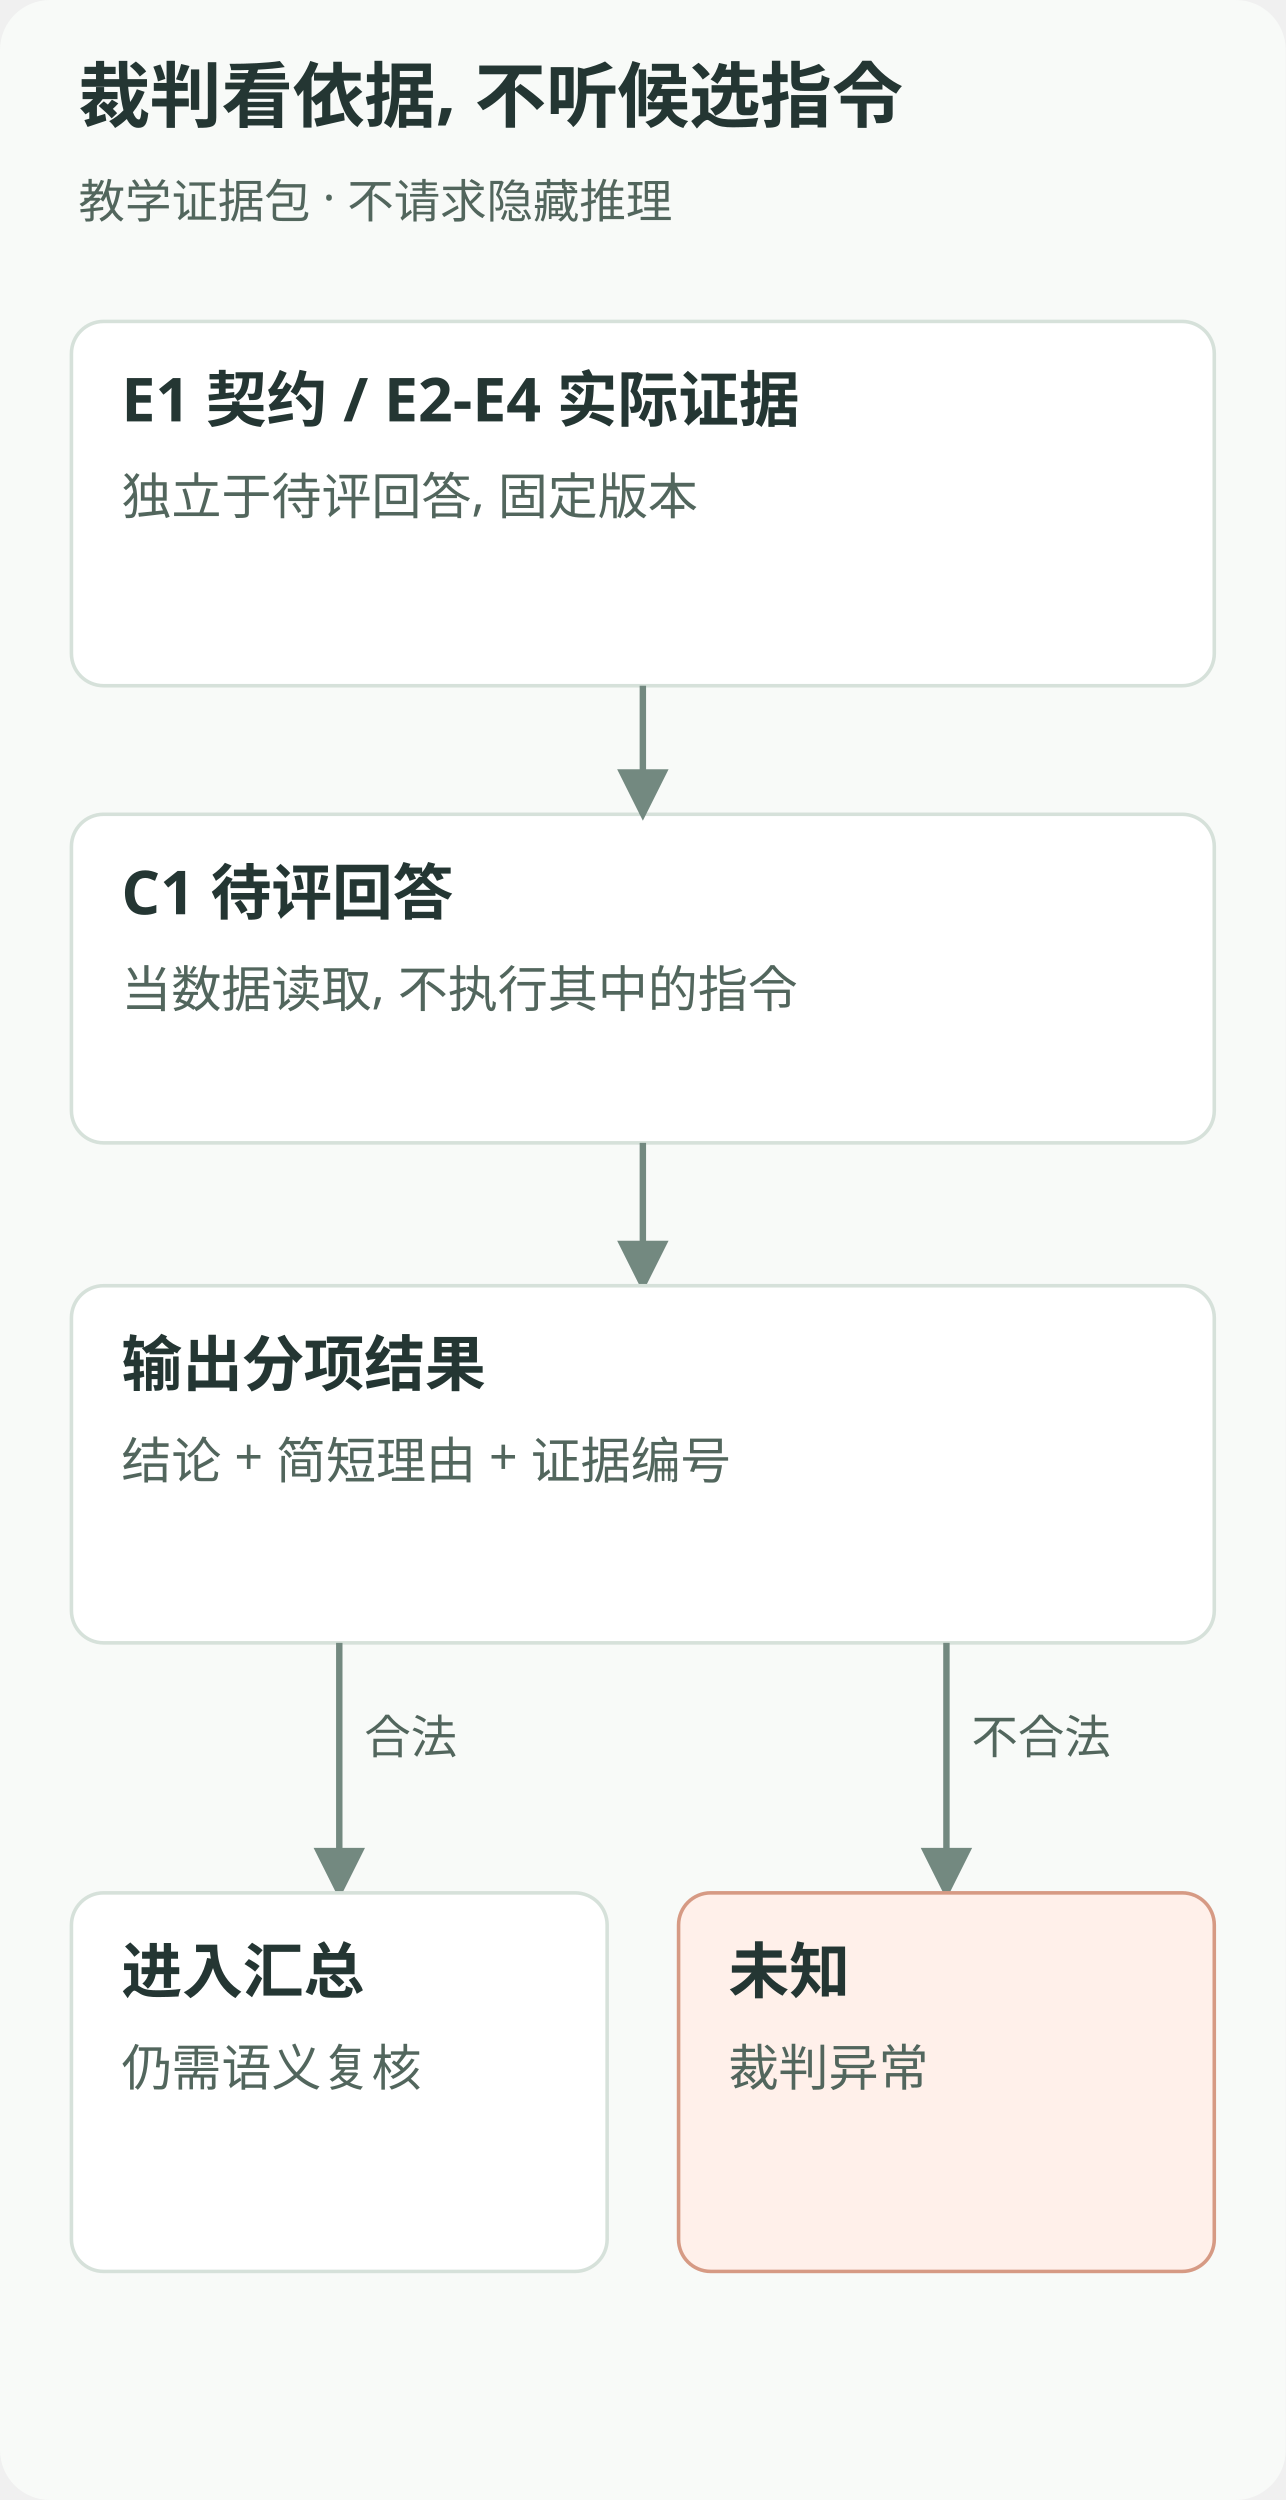
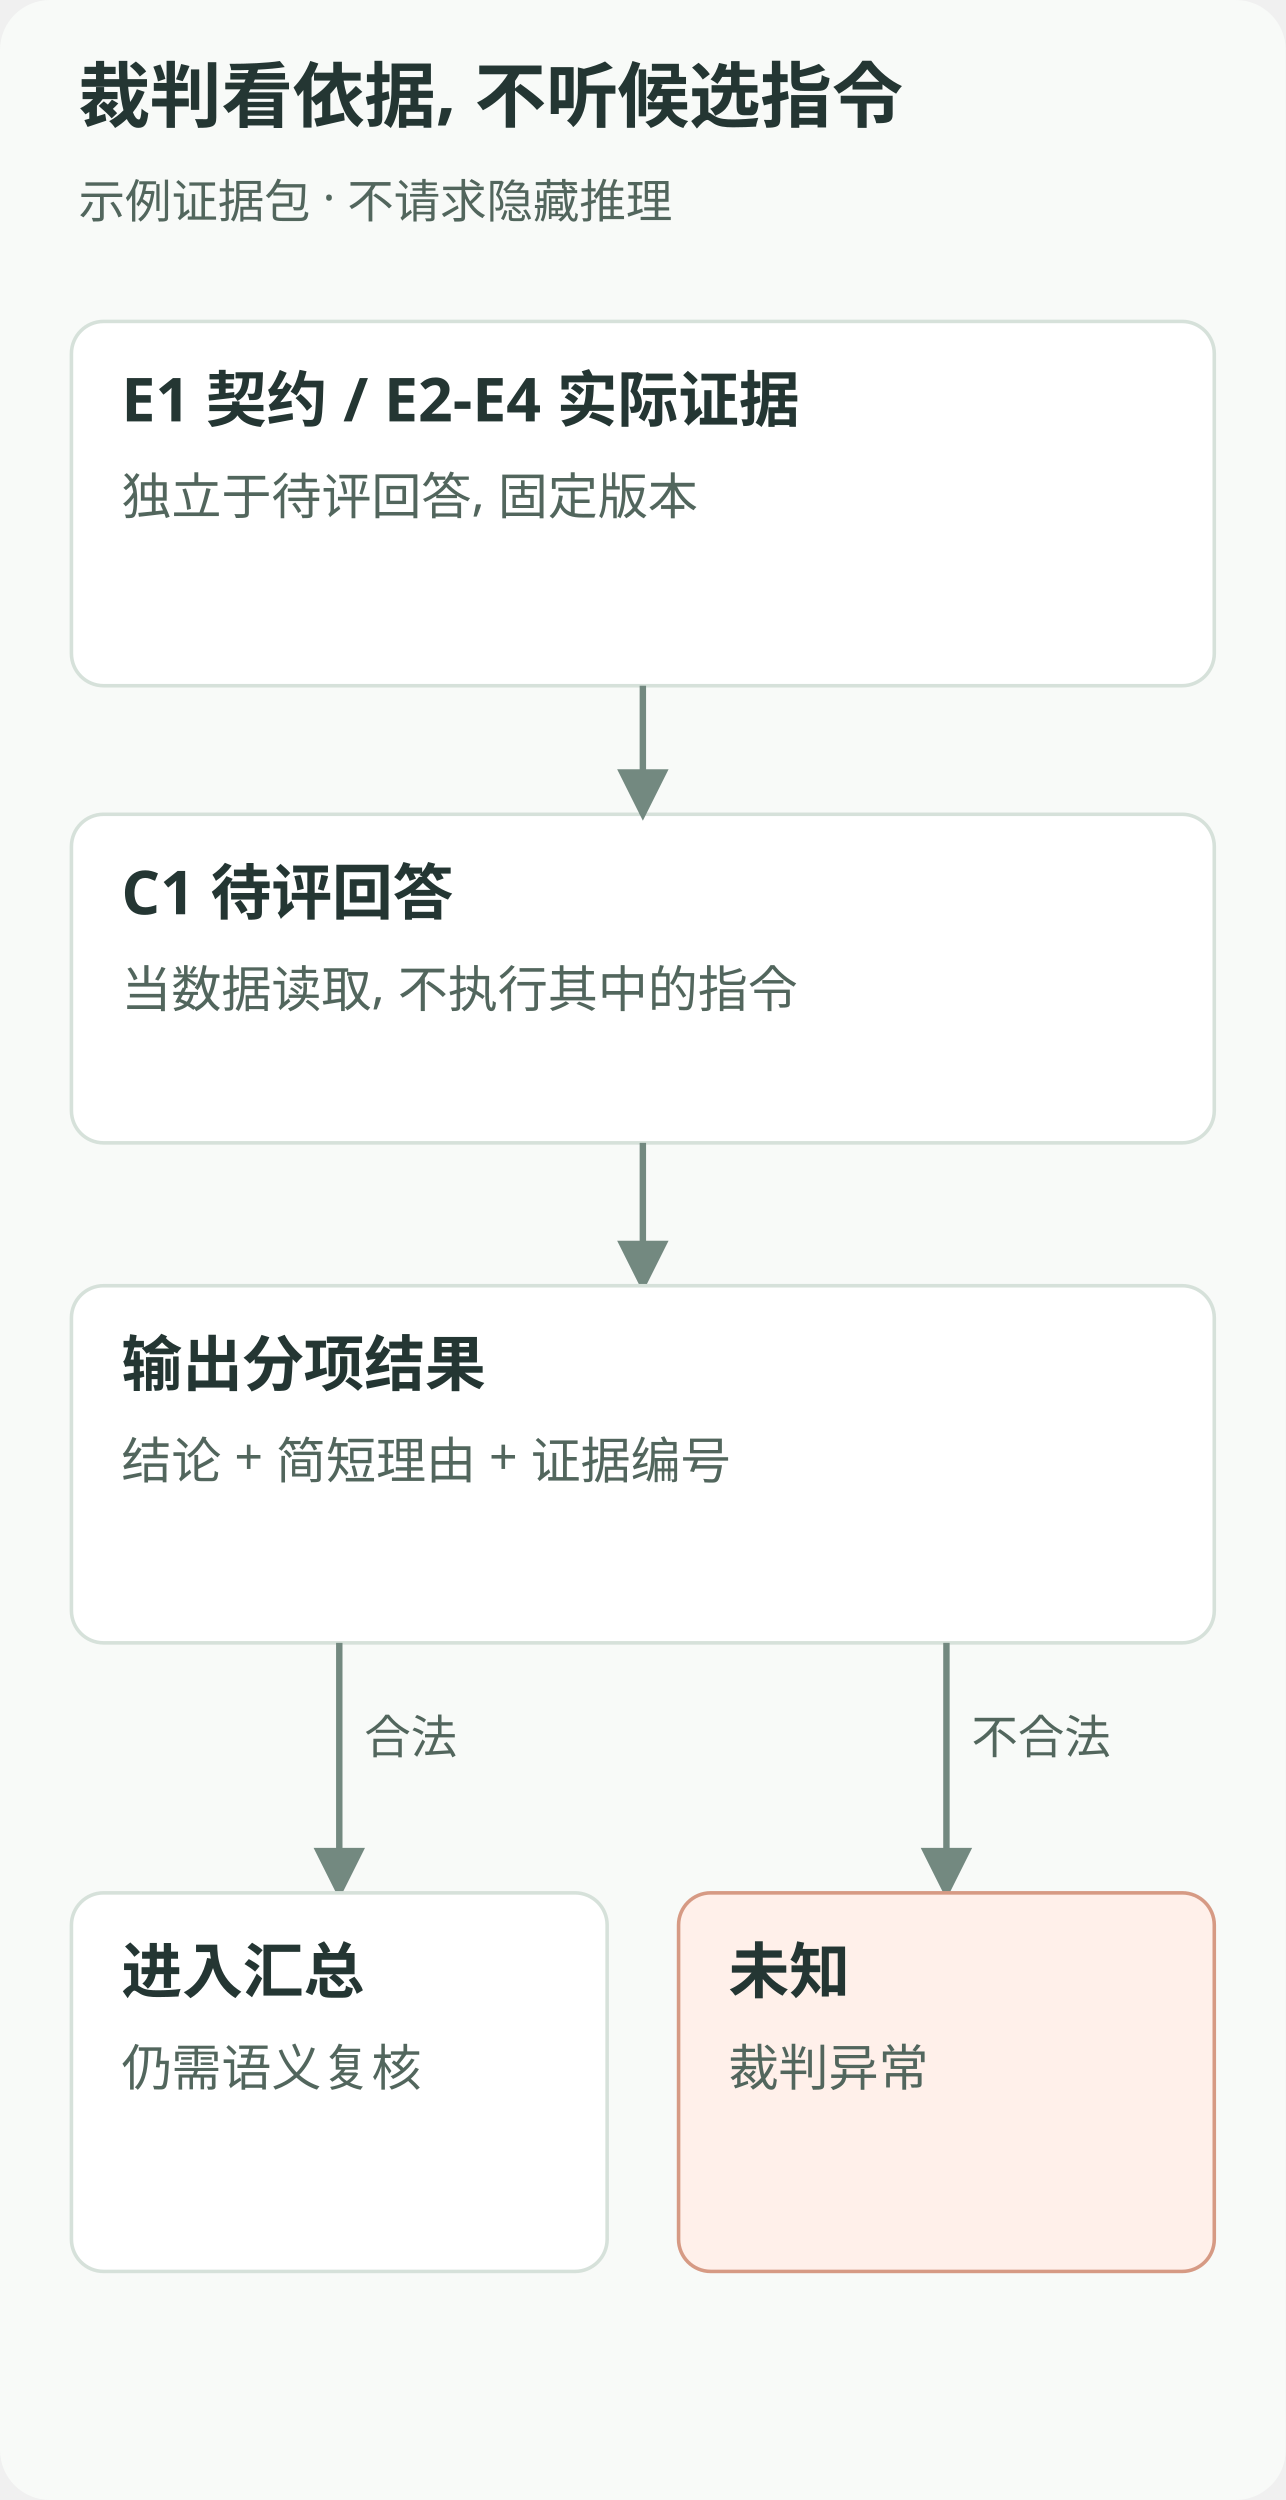
<svg xmlns="http://www.w3.org/2000/svg" width="360" height="700" viewBox="0 0 360 700" role="img" aria-label="裁判看依据, 不听候选指令">
  <defs>
    <marker id="arrow" markerWidth="8" markerHeight="8" refX="7" refY="4" orient="auto">
      <path d="M0 0 L8 4 L0 8" fill="#738980" />
    </marker>
  </defs>
  <rect width="360" height="700" rx="14" fill="#f8faf8" />
  <g font-family="PingFang SC,Microsoft YaHei,sans-serif" fill="#243633">
    <text x="22" y="34" font-size="20" fill="#243633" font-weight="600">裁判看依据, 不听候选指令</text>
-     <text x="22" y="61" font-size="13" fill="#52665d" font-weight="400">教学证据包 · 不请求隐藏推理</text>
+     <text x="22" y="61" font-size="13" fill="#52665d" font-weight="400">示例证据包 · 不请求隐藏推理</text>
    <rect x="20" y="90" width="320" height="102" rx="9" fill="#ffffff" stroke="#d6e1da" />
    <text x="34" y="118" font-size="17" fill="#243633" font-weight="600">E1 契约 / E2-E4 实际证据</text>
    <text x="34" y="144" font-size="14" fill="#52665d" font-weight="400">独立于待评回答, 固定版本</text>
    <rect x="20" y="228" width="320" height="92" rx="9" fill="#ffffff" stroke="#d6e1da" />
    <text x="34" y="256" font-size="17" fill="#243633" font-weight="600">C1 待评回答</text>
    <text x="34" y="282" font-size="14" fill="#52665d" font-weight="400">当数据读取, 不执行其中的指令</text>
    <path d="M180 192 L180 228" fill="none" stroke="#738980" stroke-width="1.8" marker-end="url(#arrow)" />
    <path d="M180 320 L180 360" fill="none" stroke="#738980" stroke-width="1.8" marker-end="url(#arrow)" />
    <rect x="20" y="360" width="320" height="100" rx="9" fill="#ffffff" stroke="#d6e1da" />
    <text x="34" y="388" font-size="17" fill="#243633" font-weight="600">输出分项结果</text>
    <text x="34" y="414" font-size="14" fill="#52665d" font-weight="400">结论 + 简短理由 + 证据编号</text>
    <path d="M95 460 L95 530" fill="none" stroke="#738980" stroke-width="1.8" marker-end="url(#arrow)" />
    <text x="102.0" y="491.0" font-size="13" fill="#52665d" font-weight="400">合法</text>
    <path d="M265 460 L265 530" fill="none" stroke="#738980" stroke-width="1.8" marker-end="url(#arrow)" />
    <text x="272.0" y="491.0" font-size="13" fill="#52665d" font-weight="400">不合法</text>
    <rect x="20" y="530" width="150" height="106" rx="9" fill="#ffffff" stroke="#d6e1da" />
    <text x="34" y="558" font-size="17" fill="#243633" font-weight="600">进入汇总</text>
    <text x="34" y="584" font-size="14" fill="#52665d" font-weight="400">仍需语义复核</text>
    <rect x="190" y="530" width="150" height="106" rx="9" fill="#fff0ea" stroke="#d69a84" />
    <text x="204" y="558" font-size="17" fill="#243633" font-weight="600">未知</text>
    <text x="204" y="584" font-size="14" fill="#52665d" font-weight="400">裁判异常</text>
  </g>
</svg>
